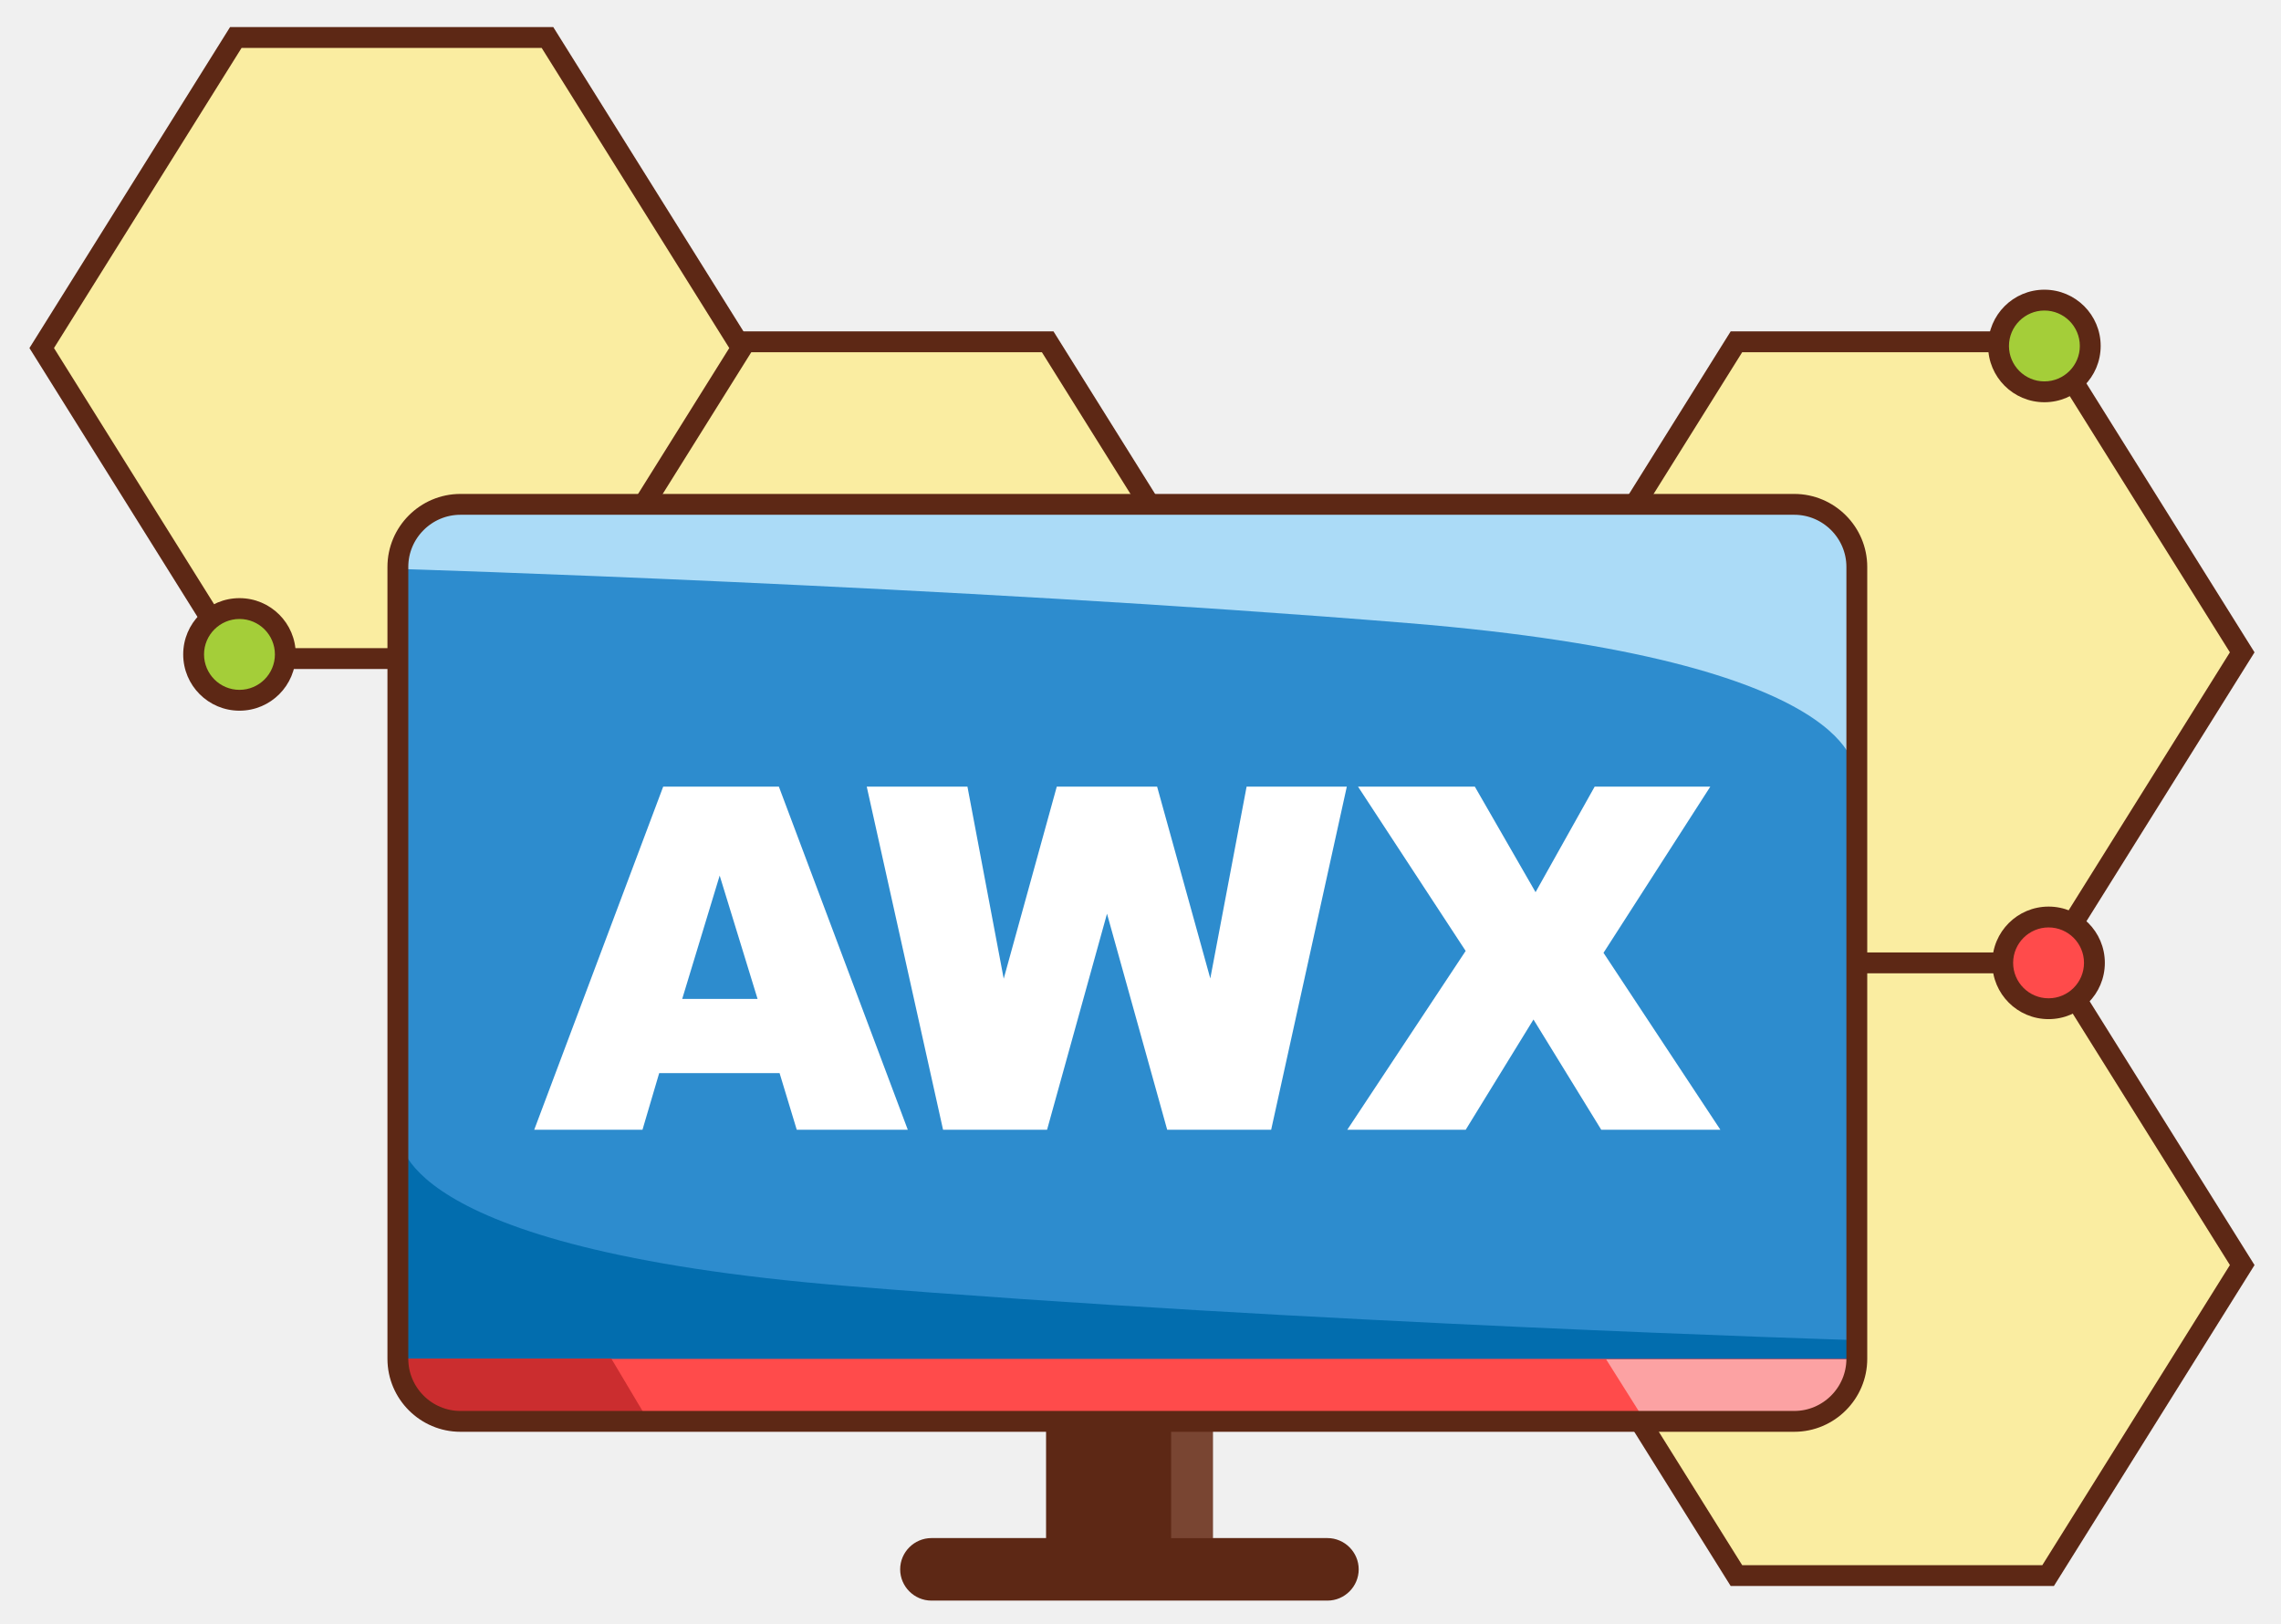
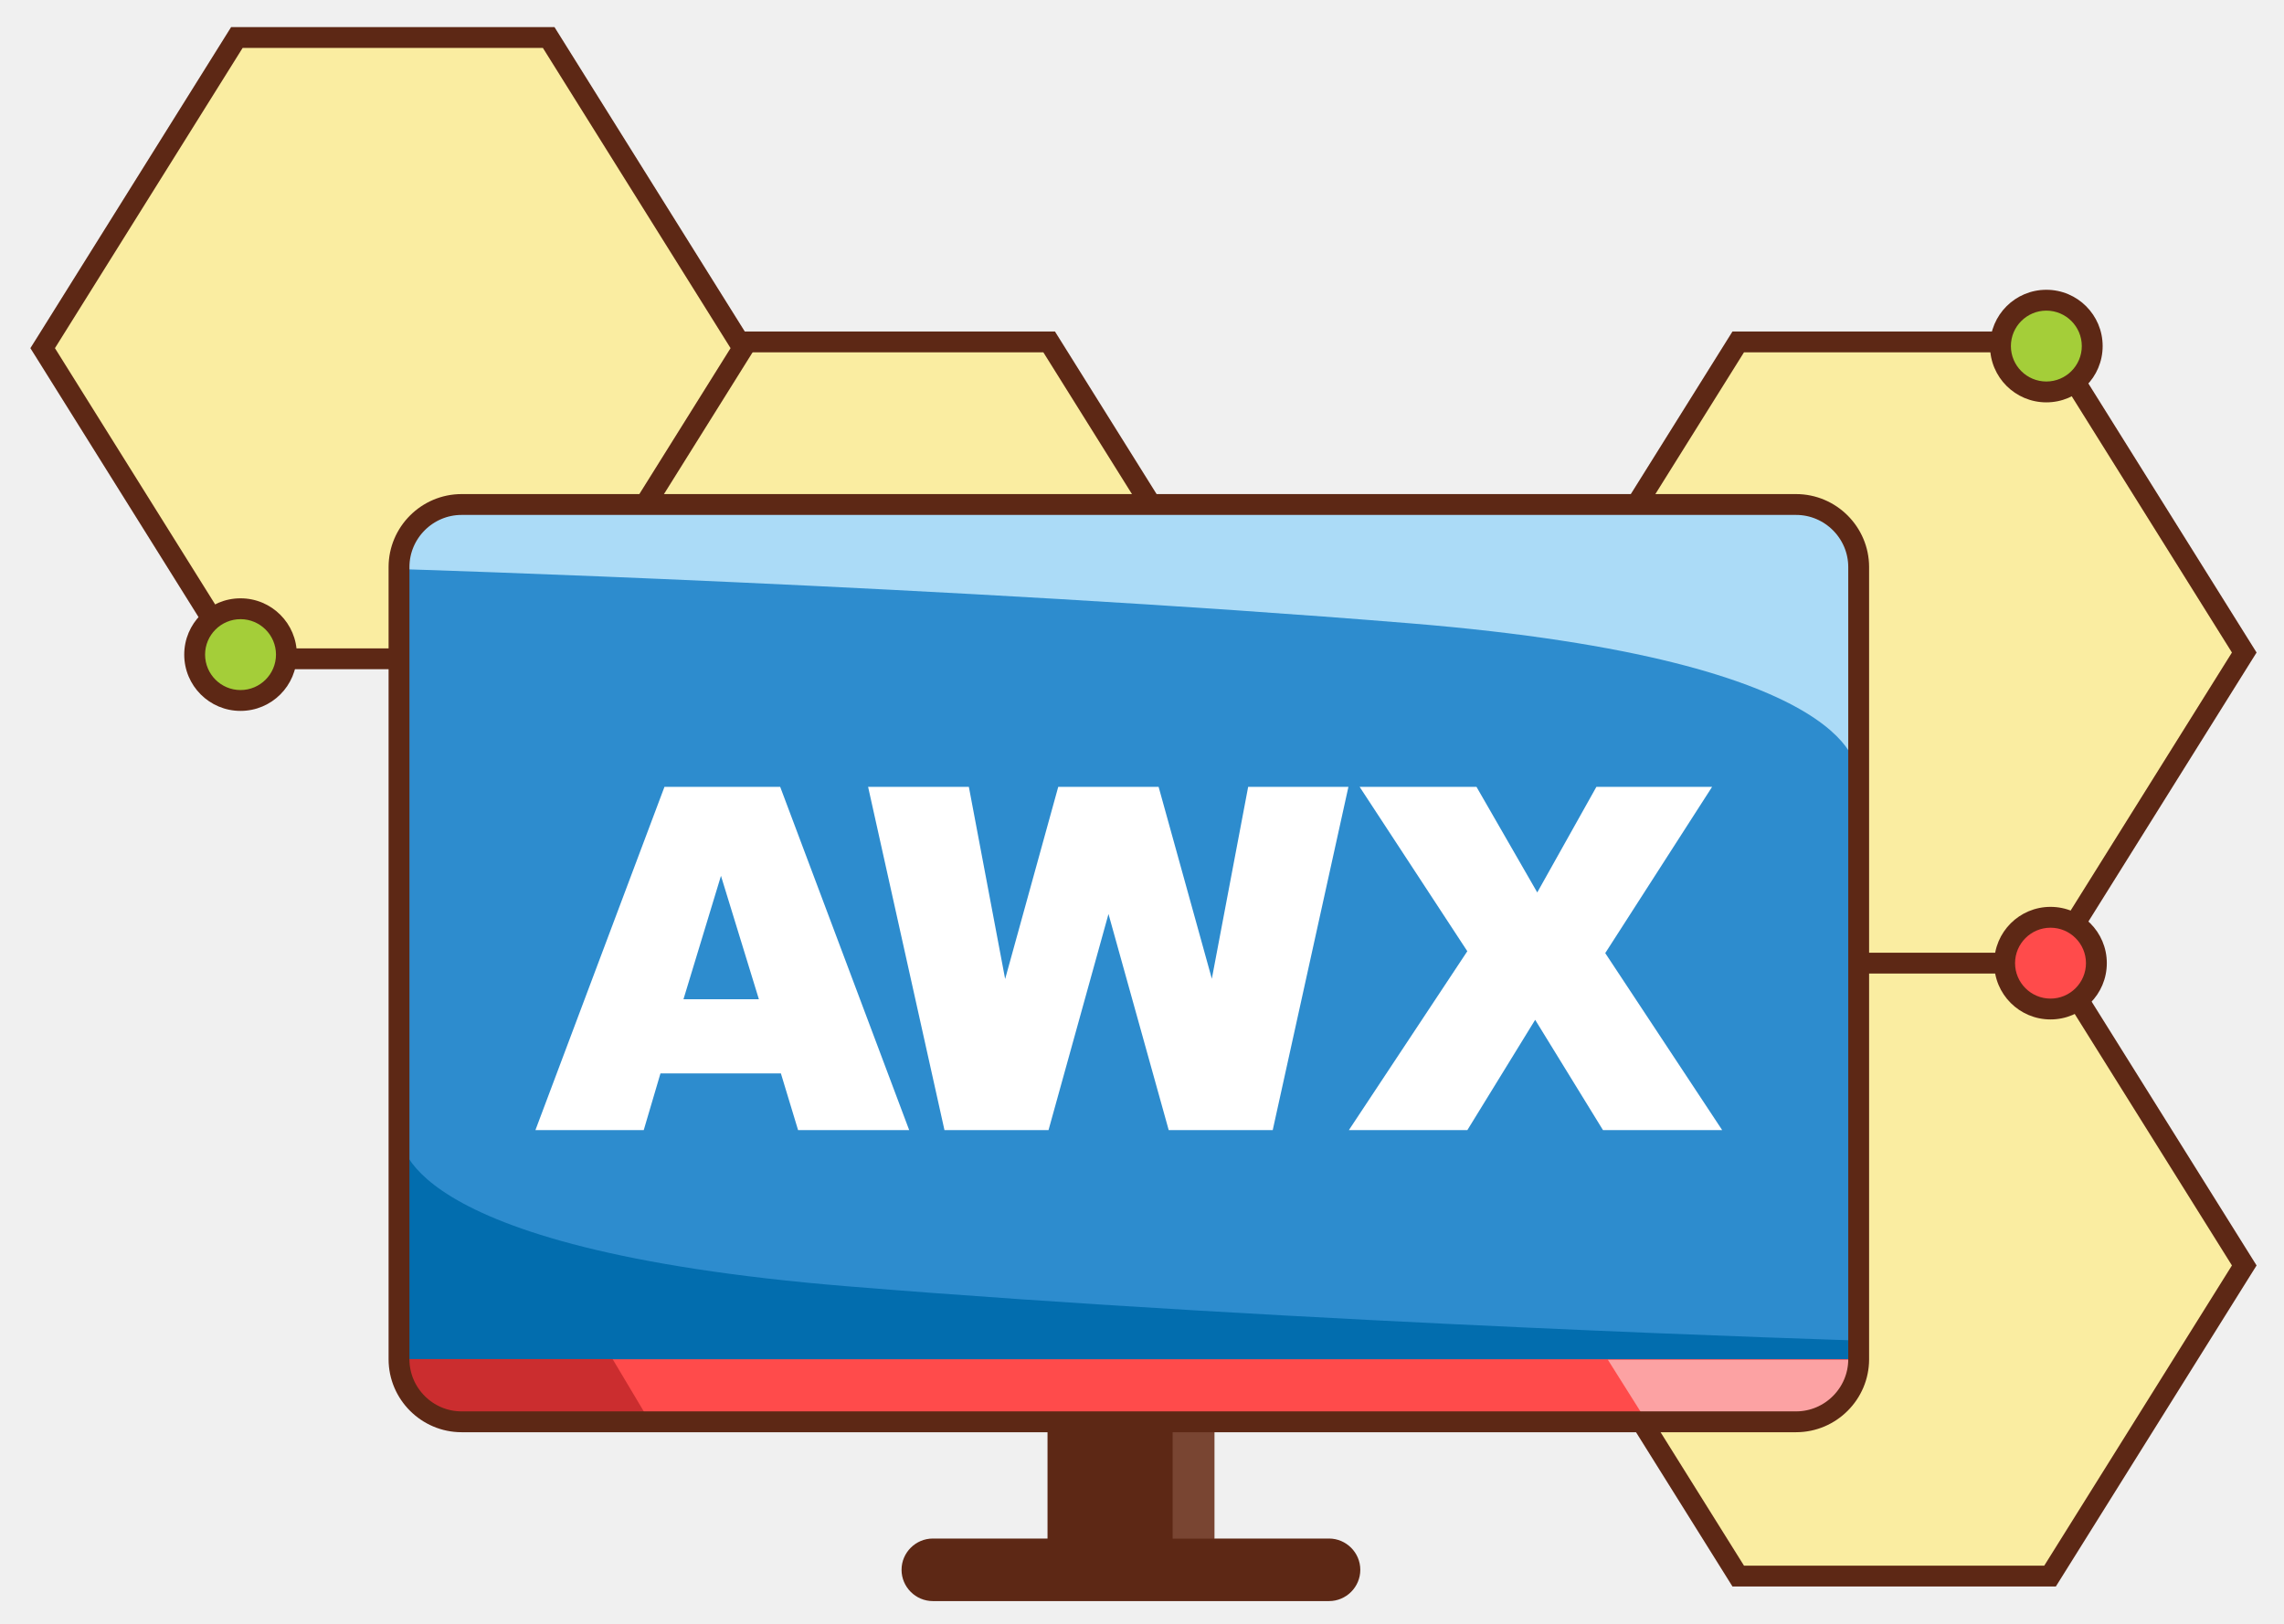
- <svg xmlns="http://www.w3.org/2000/svg" version="1.1" id="Layer_1" x="0px" y="0px" viewBox="0 0 547.21 389.47" style="enable-background:new 0 0 547.21 389.47;" xml:space="preserve">
+ <svg xmlns="http://www.w3.org/2000/svg" version="1.1" width="547" height="389" id="awx-logo" x="0px" y="0px" viewBox="0 0 547.21 389.47" style="enable-background:new 0 0 547.21 389.47;" xml:space="preserve">
  <style type="text/css">
	.st0{display:none;}
	.st1{display:inline;fill:#FAEDA1;}
	.st2{display:inline;fill:#5D2815;}
	.st3{fill:#FAEDA1;}
	.st4{fill:#5D2815;}
	.st5{fill:#2D8CCE;}
	.st6{fill:#794532;}
	.st7{fill:#026DAE;}
	.st8{fill:#FF4B4B;}
	.st9{fill:#ABDBF7;}
	.st10{fill:#CB2D2F;}
	.st11{fill:#FCA2A3;}
	.st12{fill:none;stroke:#5D2815;stroke-width:5;stroke-miterlimit:10;}
	.st13{fill:#FFFFFF;}
	.st14{fill:#A4CE39;}
</style>
  <g class="st0">
    <polygon class="st1" points="176.12,377 130.18,303.5 176.12,230 249.79,230 295.72,303.5 249.79,377  " />
    <path class="st2" d="M248.95,231.5l45,72l-45,72h-72l-45-72l45-72H248.95 M250.62,228.5h-1.66h-72h-1.66l-0.88,1.41l-45,72   l-0.99,1.59l0.99,1.59l45,72l0.88,1.41h1.66h72h1.66l0.88-1.41l45-72l0.99-1.59l-0.99-1.59l-45-72L250.62,228.5L250.62,228.5z" />
  </g>
  <g>
    <polygon class="st3" points="416.57,378 370.01,303.5 416.57,229 491.34,229 537.9,303.5 491.34,378  " />
    <path class="st4" d="M489.95,231.5l45,72l-45,72h-72l-45-72l45-72H489.95 M492.73,226.5h-2.77h-72h-2.77l-1.47,2.35l-45,72   l-1.66,2.65l1.66,2.65l45,72l1.47,2.35h2.77h72h2.77l1.47-2.35l45-72l1.66-2.65l-1.66-2.65l-45-72L492.73,226.5L492.73,226.5z" />
  </g>
  <g>
    <polygon class="st3" points="416.57,231 370.01,156.5 416.57,82 491.34,82 537.9,156.5 491.34,231  " />
    <path class="st4" d="M489.95,84.5l45,72l-45,72h-72l-45-72l45-72H489.95 M492.73,79.5h-2.77h-72h-2.77l-1.47,2.35l-45,72   l-1.66,2.65l1.66,2.65l45,72l1.47,2.35h2.77h72h2.77l1.47-2.35l45-72l1.66-2.65l-1.66-2.65l-45-72L492.73,79.5L492.73,79.5z" />
  </g>
  <g class="st0">
    <polygon class="st1" points="57.12,451 11.18,377.5 57.12,304 130.79,304 176.72,377.5 130.79,451  " />
    <path class="st2" d="M129.95,305.5l45,72l-45,72h-72l-45-72l45-72H129.95 M131.62,302.5h-1.66h-72h-1.66l-0.88,1.41l-45,72   l-0.99,1.59l0.99,1.59l45,72l0.88,1.41h1.66h72h1.66l0.88-1.41l45-72l0.99-1.59l-0.99-1.59l-45-72L131.62,302.5L131.62,302.5z" />
  </g>
  <g>
    <polygon class="st3" points="176.57,231 130.01,156.5 176.57,82 251.34,82 297.9,156.5 251.34,231  " />
    <path class="st4" d="M249.95,84.5l45,72l-45,72h-72l-45-72l45-72H249.95 M252.73,79.5h-2.77h-72h-2.77l-1.47,2.35l-45,72   l-1.66,2.65l1.66,2.65l45,72l1.47,2.35h2.77h72h2.77l1.47-2.35l45-72l1.66-2.65l-1.66-2.65l-45-72L252.73,79.5L252.73,79.5z" />
  </g>
  <g>
    <polygon class="st3" points="56.57,158 10.01,83.5 56.57,9 131.34,9 177.9,83.5 131.34,158  " />
    <path class="st4" d="M129.95,11.5l45,72l-45,72h-72l-45-72l45-72H129.95 M132.73,6.5h-2.77h-72h-2.77l-1.47,2.35l-45,72L7.06,83.5   l1.66,2.65l45,72l1.47,2.35h2.77h72h2.77l1.47-2.35l45-72l1.66-2.65l-1.66-2.65l-45-72L132.73,6.5L132.73,6.5z" />
  </g>
  <rect x="250.95" y="320.5" class="st4" width="40" height="55" />
  <path class="st5" d="M430.45,341h-320c-8.25,0-15-6.75-15-15V136c0-8.25,6.75-15,15-15h320c8.25,0,15,6.75,15,15v190  C445.45,334.25,438.7,341,430.45,341z" />
  <path class="st4" d="M318.45,384h-95c-4.12,0-7.5-3.38-7.5-7.5l0,0c0-4.12,3.38-7.5,7.5-7.5h95c4.12,0,7.5,3.38,7.5,7.5l0,0  C325.95,380.62,322.58,384,318.45,384z" />
  <rect x="280.95" y="320.02" class="st6" width="10" height="49" />
  <path class="st7" d="M95.95,272.5v54l349,1v-6c0,0-132-4-242-13S95.95,272.5,95.95,272.5z" />
  <path class="st8" d="M445.45,326c0,8.25-6.75,15-15,15h-320c-8.25,0-15-6.75-15-15" />
  <path class="st9" d="M444.95,185.5v-54c-5.99-10-13.99-9-29.99-9c-46.86,0-97.14-0.87-144-1c-45.41-0.13-90.59,0.13-136,0  c-13-0.04-34,0-39.01,9c0,2,0,4,0,6c0,0,132,4,242,13S444.95,185.5,444.95,185.5z" />
  <polygon class="st10" points="95.77,325.95 146.66,325.95 154.83,339.66 107.77,339.95 98.77,334.95 " />
  <polygon class="st11" points="445.53,326.13 385.32,326.13 394.58,340.84 433.54,341.11 441.98,335.66 " />
  <path class="st12" d="M430.45,341h-320c-8.25,0-15-6.75-15-15V136c0-8.25,6.75-15,15-15h320c8.25,0,15,6.75,15,15v190  C445.45,334.25,438.7,341,430.45,341z" />
  <g>
    <path class="st13" d="M207.93,188.72h24.16l8.7,46.08l12.73-46.08h24.07l12.76,46.02l8.71-46.02h24.04l-18.15,82.32h-24.94   l-14.44-51.83l-14.38,51.83h-24.95L207.93,188.72z" />
    <path class="st13" d="M325.79,188.72h28.02l14.57,25.32l14.18-25.32h27.74l-25.62,39.87l28.04,42.45h-28.58l-16.26-26.45   l-16.26,26.45h-28.41l28.4-42.9L325.79,188.72z" />
  </g>
  <g>
    <path class="st13" d="M187.02,257.45h-28.88l-4.01,13.59h-25.97l30.94-82.32h27.75l30.93,82.32h-26.64L187.02,257.45z    M181.74,239.65l-9.09-29.59l-8.99,29.59H181.74z" />
  </g>
  <g>
    <circle class="st14" cx="490.45" cy="83" r="11" />
    <path class="st4" d="M490.45,74.5c4.69,0,8.5,3.81,8.5,8.5s-3.81,8.5-8.5,8.5s-8.5-3.81-8.5-8.5S485.77,74.5,490.45,74.5    M490.45,69.5c-7.46,0-13.5,6.04-13.5,13.5s6.04,13.5,13.5,13.5s13.5-6.04,13.5-13.5S497.91,69.5,490.45,69.5L490.45,69.5z" />
  </g>
  <g>
    <circle class="st14" cx="57.45" cy="157" r="11" />
    <path class="st4" d="M57.45,148.5c4.69,0,8.5,3.81,8.5,8.5s-3.81,8.5-8.5,8.5s-8.5-3.81-8.5-8.5S52.77,148.5,57.45,148.5    M57.45,143.5c-7.46,0-13.5,6.04-13.5,13.5s6.04,13.5,13.5,13.5s13.5-6.04,13.5-13.5S64.91,143.5,57.45,143.5L57.45,143.5z" />
  </g>
  <g>
    <circle class="st8" cx="491.45" cy="231" r="11" />
    <path class="st4" d="M491.45,222.5c4.69,0,8.5,3.81,8.5,8.5s-3.81,8.5-8.5,8.5s-8.5-3.81-8.5-8.5S486.77,222.5,491.45,222.5    M491.45,217.5c-7.46,0-13.5,6.04-13.5,13.5s6.04,13.5,13.5,13.5s13.5-6.04,13.5-13.5S498.91,217.5,491.45,217.5L491.45,217.5z" />
  </g>
</svg>
